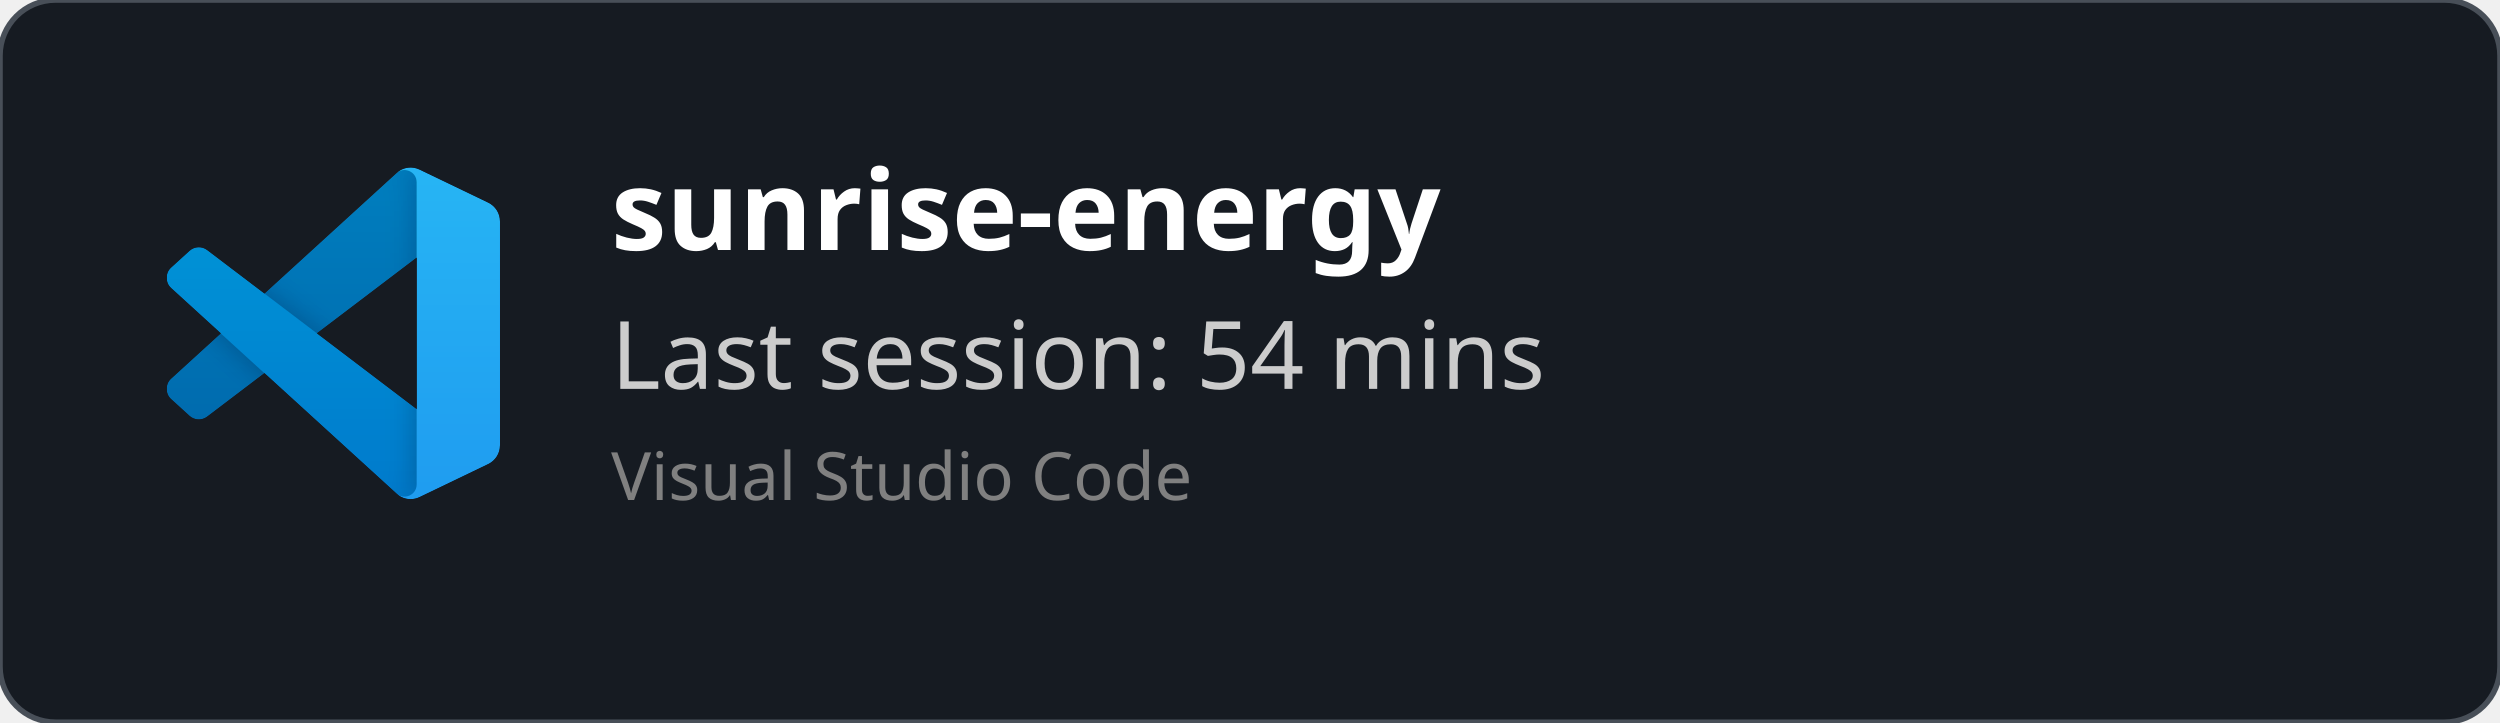
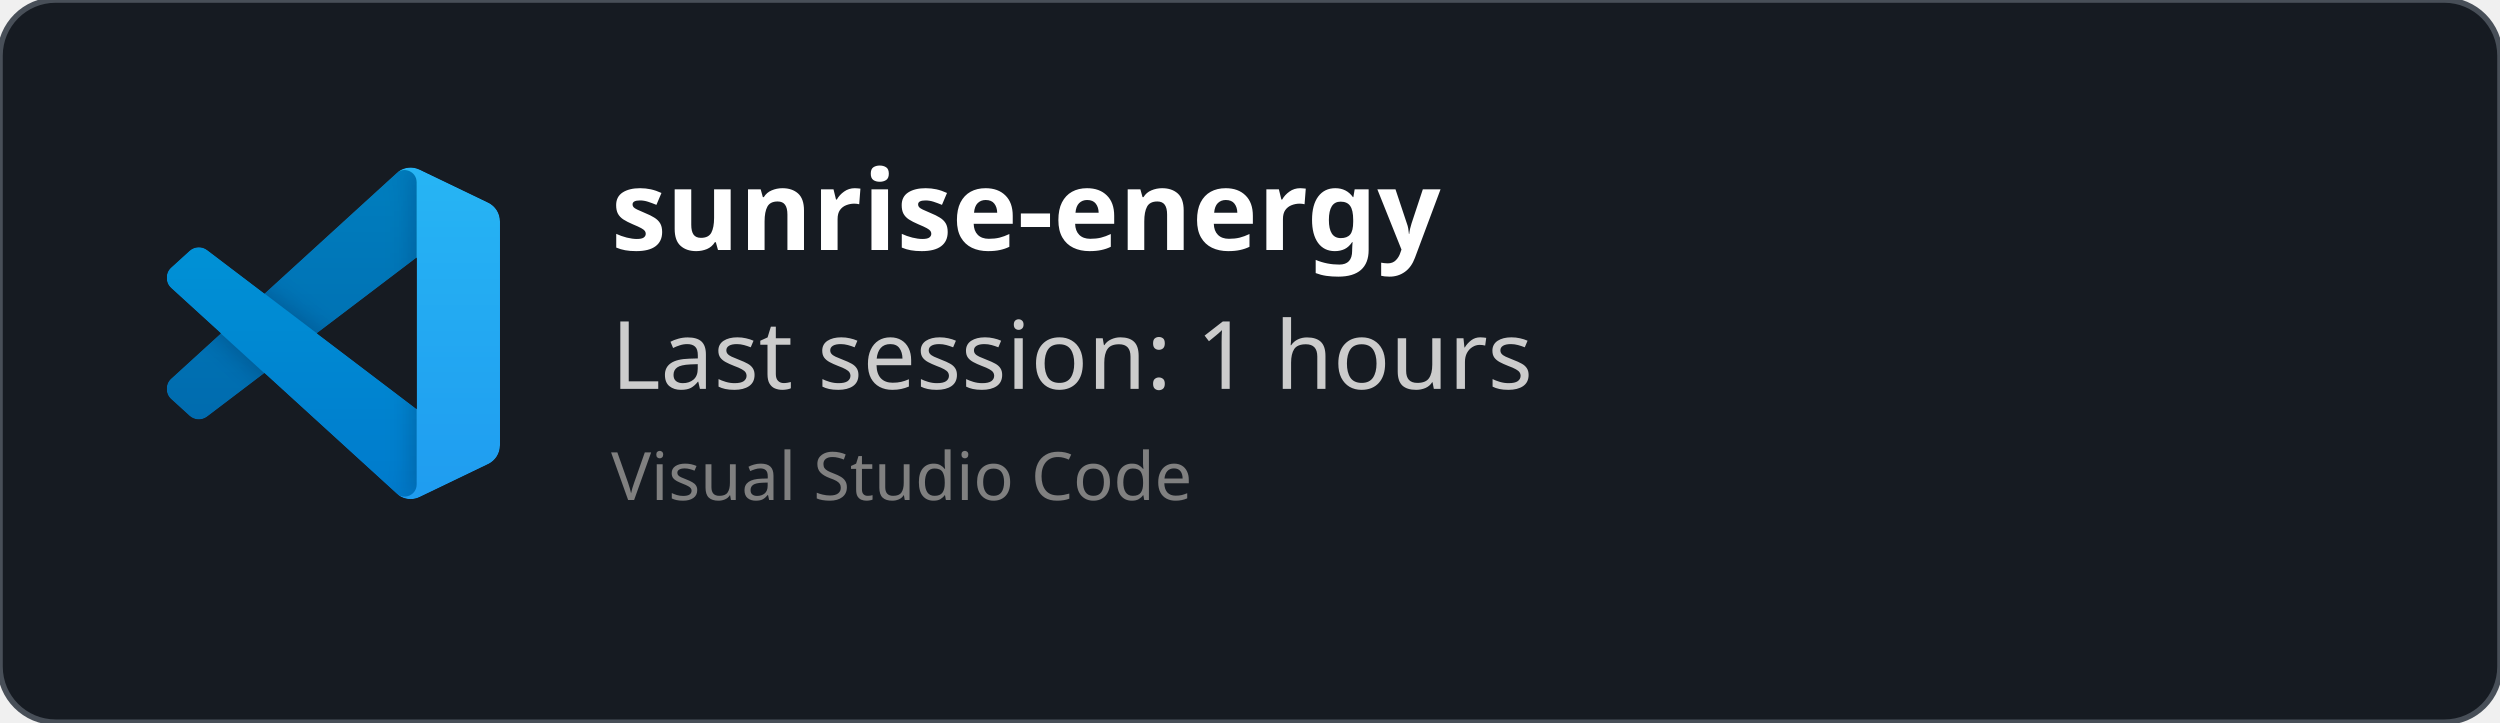
<svg xmlns="http://www.w3.org/2000/svg" width="450" height="130" viewBox="0 0 450 130" fill="none" role="img">
  <style>
    *{
        font-family: 'Segoe UI', Ubuntu, monospace
    }
    </style>
  <defs>
    <clipPath id="horizontalClip" x="20" y="20" width="500" height="200">
      <rect x="90" y="20" width="300" height="50" />
    </clipPath>
  </defs>
  <rect width="450" height="130" fill="rgba(22,27,34)" stroke="#484f58" stroke-width="1" fill-opacity="1" stroke-opacity="1" x="0" y="0" rx="10px" ry="10px">
    </rect>
  <svg width="60" height="60" x="30" y="30" viewBox="0 0 100 100" fill="none" id="vscode">
    <mask id="mask0" mask-type="alpha" maskUnits="userSpaceOnUse" x="0" y="0" width="100" height="100">
      <path fill-rule="evenodd" clip-rule="evenodd" d="M70.912 99.317C72.487 99.931 74.283 99.891 75.873 99.126L96.461 89.22C98.624 88.179 100 85.989 100 83.587V16.413C100 14.011 98.624 11.822 96.461 10.781L75.873 0.874C73.786 -0.13 71.345 0.116 69.513 1.447C69.252 1.637 69.003 1.849 68.769 2.083L29.355 38.041L12.187 25.01C10.589 23.797 8.354 23.896 6.869 25.246L1.363 30.255C-0.453 31.906 -0.455 34.763 1.359 36.417L16.247 50L1.359 63.583C-0.455 65.237 -0.453 68.094 1.363 69.745L6.869 74.754C8.354 76.104 10.589 76.204 12.187 74.99L29.355 61.959L68.769 97.917C69.392 98.541 70.125 99.01 70.912 99.317ZM75.015 27.299L45.109 50L75.015 72.701V27.299Z" fill="white" />
    </mask>
    <g mask="url(#mask0)">
      <path d="M96.461 10.796L75.857 0.876C73.472 -0.273 70.622 0.212 68.75 2.083L1.299 63.583C-0.516 65.237 -0.514 68.094 1.303 69.745L6.813 74.754C8.298 76.104 10.535 76.204 12.134 74.99L93.361 13.37C96.086 11.303 100 13.246 100 16.667V16.427C100 14.027 98.625 11.838 96.461 10.796Z" fill="#0065A9" />
      <g filter="url(#filter0_d)">
        <path d="M96.461 89.204L75.857 99.124C73.472 100.273 70.622 99.788 68.75 97.917L1.299 36.417C-0.516 34.763 -0.514 31.906 1.303 30.255L6.813 25.246C8.298 23.896 10.535 23.796 12.134 25.009L93.361 86.63C96.086 88.697 100 86.754 100 83.333V83.573C100 85.974 98.625 88.162 96.461 89.204Z" fill="#007ACC" />
      </g>
      <g filter="url(#filter1_d)">
        <path d="M75.858 99.126C73.472 100.274 70.622 99.788 68.75 97.917C71.056 100.223 75 98.59 75 95.328V4.672C75 1.41 71.056 -0.223 68.75 2.083C70.622 0.211 73.472 -0.274 75.858 0.874L96.459 10.781C98.623 11.822 100 14.011 100 16.413V83.587C100 85.989 98.623 88.179 96.459 89.22L75.858 99.126Z" fill="#1F9CF0" />
      </g>
      <g style="mix-blend-mode:overlay" opacity="0.25">
        <path fill-rule="evenodd" clip-rule="evenodd" d="M70.851 99.317C72.426 99.931 74.222 99.891 75.812 99.126L96.4 89.22C98.563 88.179 99.939 85.989 99.939 83.587V16.413C99.939 14.011 98.564 11.822 96.4 10.781L75.812 0.874C73.725 -0.13 71.284 0.116 69.453 1.447C69.191 1.637 68.942 1.849 68.708 2.083L29.294 38.041L12.126 25.01C10.528 23.796 8.293 23.896 6.809 25.246L1.302 30.255C-0.513 31.906 -0.515 34.763 1.298 36.417L16.186 50L1.298 63.583C-0.515 65.237 -0.513 68.094 1.302 69.745L6.809 74.754C8.293 76.104 10.528 76.204 12.126 74.99L29.294 61.959L68.708 97.917C69.332 98.54 70.064 99.01 70.851 99.317ZM74.954 27.299L45.048 50L74.954 72.701V27.299Z" fill="url(#paint0_linear)" />
      </g>
    </g>
    <defs>
      <filter id="filter0_d" x="-8.394" y="15.829" width="116.727" height="92.246" filterUnits="userSpaceOnUse" color-interpolation-filters="sRGB">
        <feFlood flood-opacity="0" result="BackgroundImageFix" />
        <feColorMatrix in="SourceAlpha" type="matrix" values="0 0 0 0 0 0 0 0 0 0 0 0 0 0 0 0 0 0 127 0" />
        <feOffset />
        <feGaussianBlur stdDeviation="4.167" />
        <feColorMatrix type="matrix" values="0 0 0 0 0 0 0 0 0 0 0 0 0 0 0 0 0 0 0.25 0" />
        <feBlend mode="overlay" in2="BackgroundImageFix" result="effect1_dropShadow" />
        <feBlend mode="normal" in="SourceGraphic" in2="effect1_dropShadow" result="shape" />
      </filter>
      <filter id="filter1_d" x="60.417" y="-8.076" width="47.917" height="116.151" filterUnits="userSpaceOnUse" color-interpolation-filters="sRGB">
        <feFlood flood-opacity="0" result="BackgroundImageFix" />
        <feColorMatrix in="SourceAlpha" type="matrix" values="0 0 0 0 0 0 0 0 0 0 0 0 0 0 0 0 0 0 127 0" />
        <feOffset />
        <feGaussianBlur stdDeviation="4.167" />
        <feColorMatrix type="matrix" values="0 0 0 0 0 0 0 0 0 0 0 0 0 0 0 0 0 0 0.25 0" />
        <feBlend mode="overlay" in2="BackgroundImageFix" result="effect1_dropShadow" />
        <feBlend mode="normal" in="SourceGraphic" in2="effect1_dropShadow" result="shape" />
      </filter>
      <linearGradient id="paint0_linear" x1="49.939" y1="0.258" x2="49.939" y2="99.742" gradientUnits="userSpaceOnUse">
        <stop stop-color="white" />
        <stop offset="1" stop-color="white" stop-opacity="0" />
      </linearGradient>
    </defs>
  </svg>
  <text x="110" y="45" font-size="20" clip-path="url(#horizontalClip)" font-weight="bold" font-family="Ubuntu" fill="white">
    sunrise-energy
    </text>
  <text x="110" y="70" font-size="17px" font-family="Ubuntu" fill="#ccc">
-     Last session: 54 mins
+     Last session: 1 hours
    </text>
  <text x="110" y="90" font-size="12px" font-family="Ubuntu" fill="grey">
    Visual Studio Code
    </text>
</svg>
